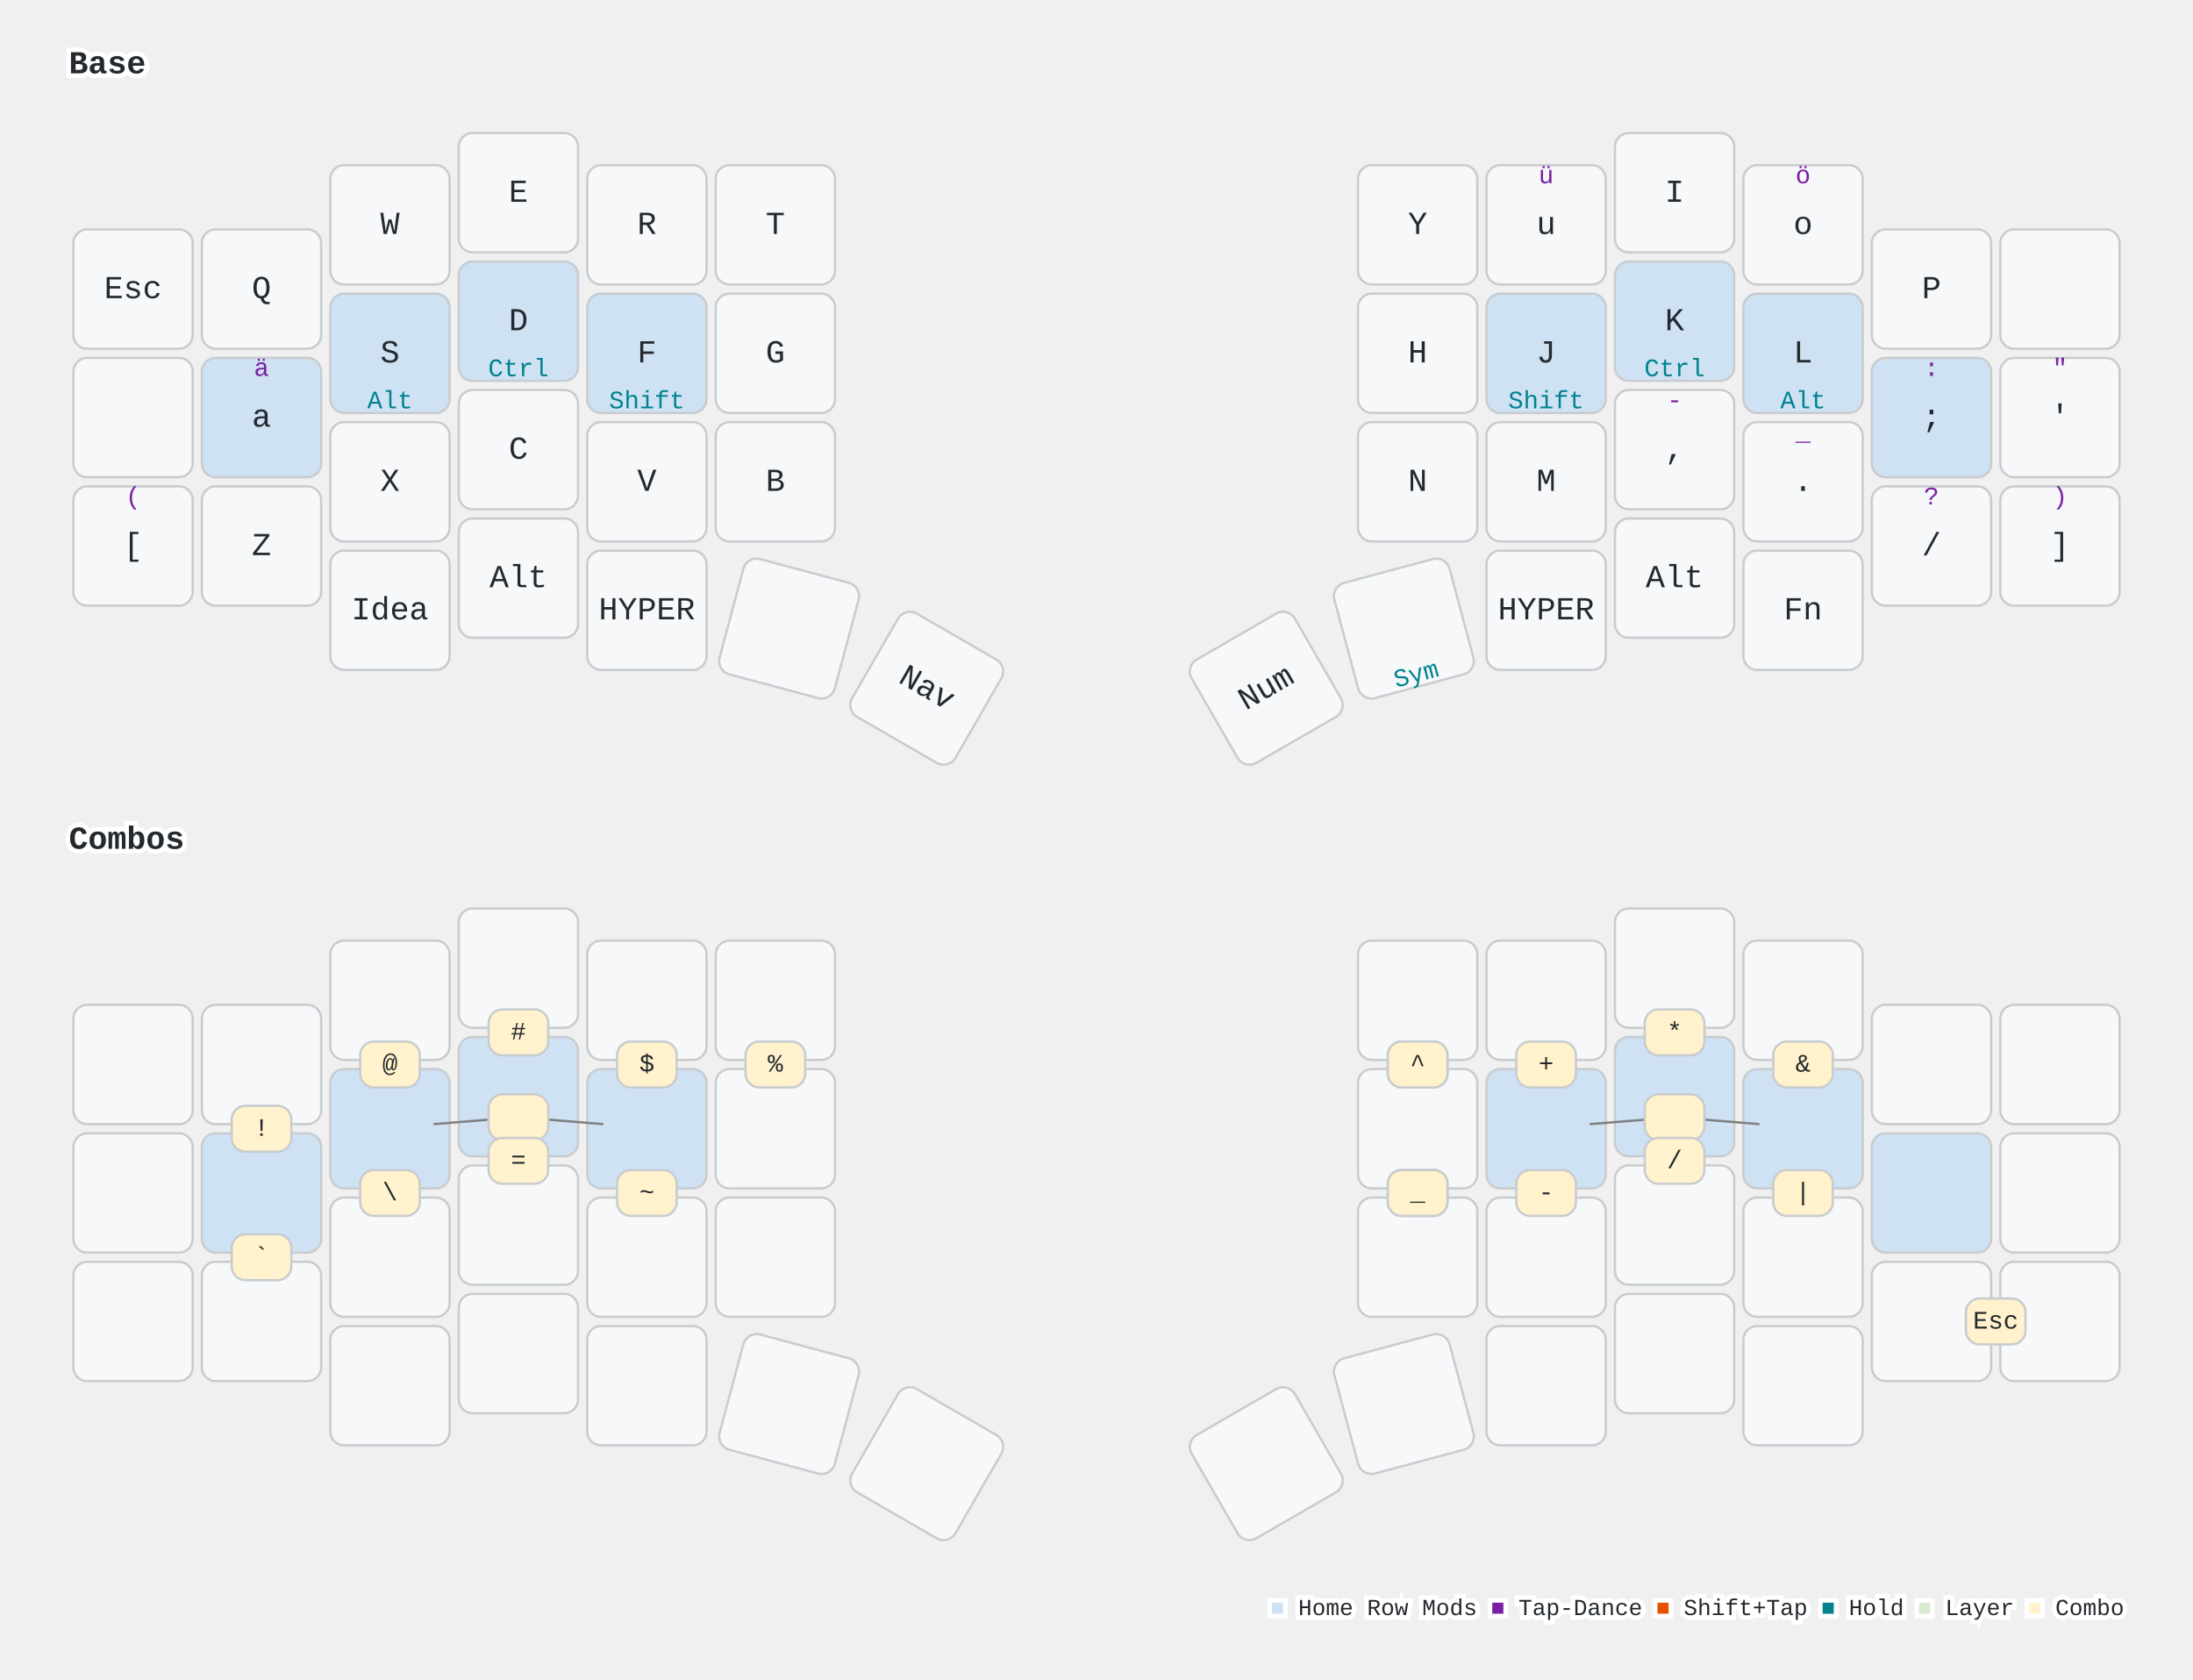
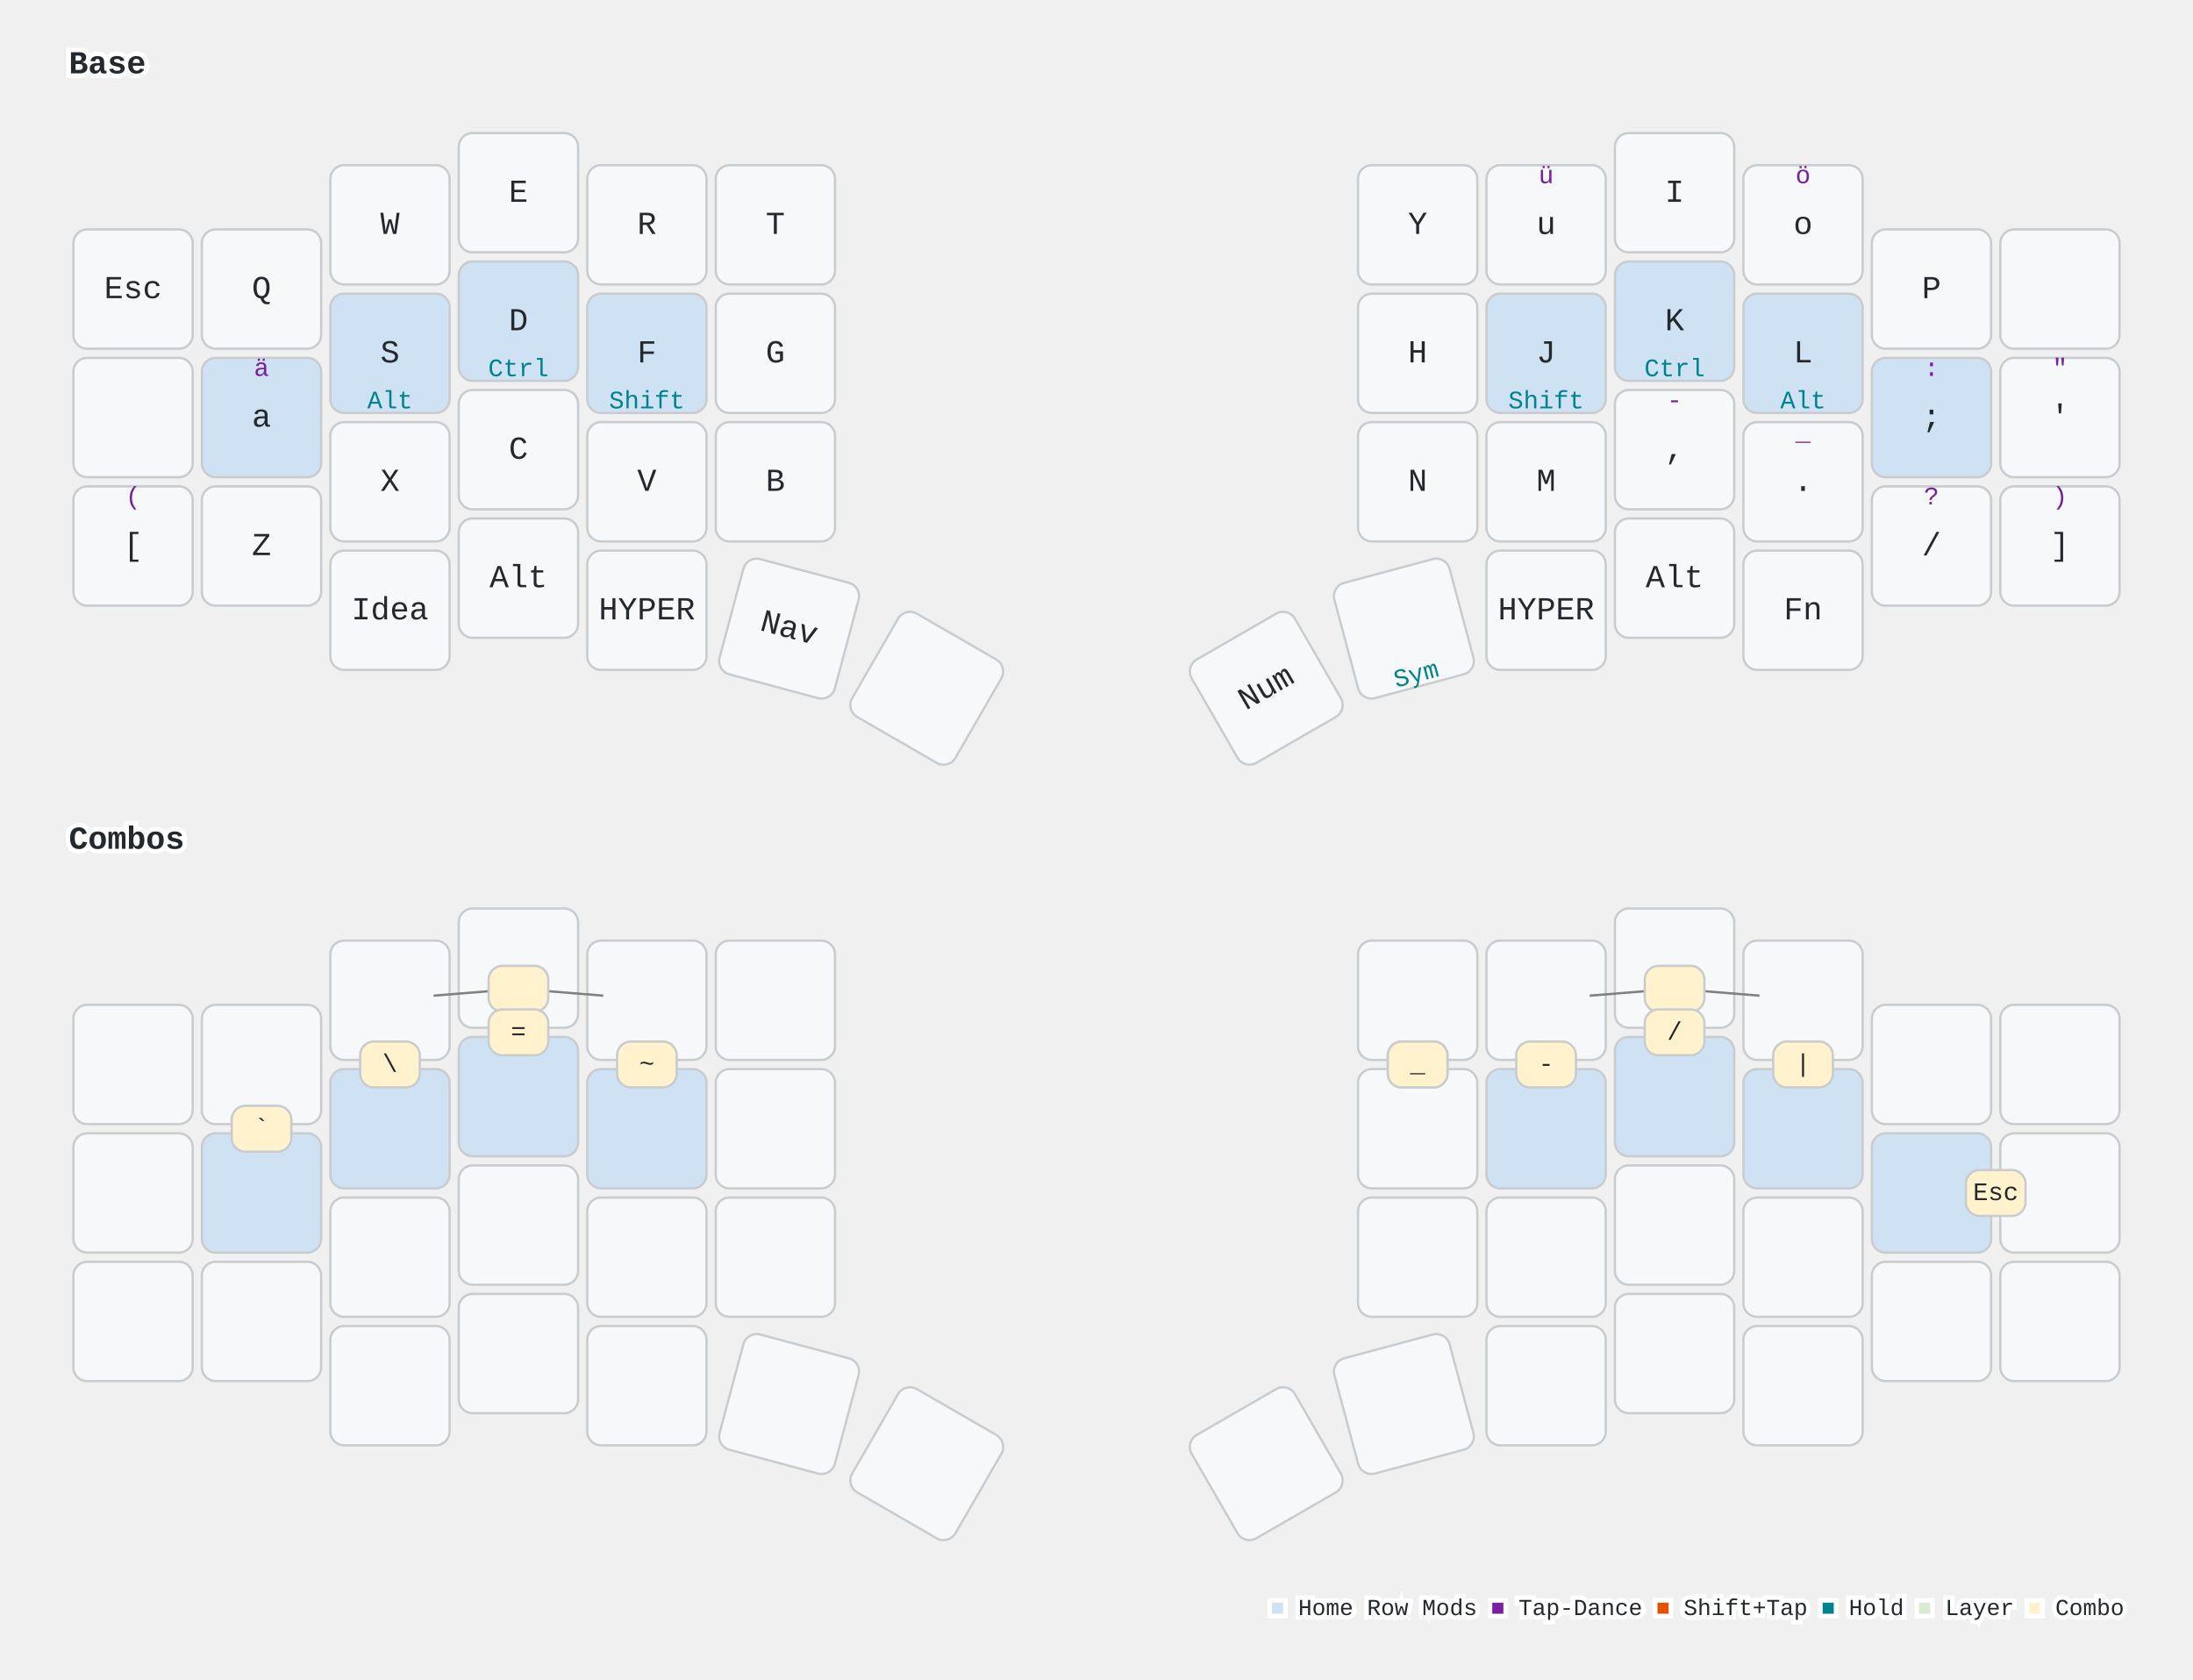
<svg xmlns="http://www.w3.org/2000/svg" xmlns:xlink="http://www.w3.org/1999/xlink" width="956" height="732" viewBox="0 0 956 732" class="keymap">
  <defs>/* start glyphs */
<svg id="mdi:apple-keyboard-command">
      <svg id="mdi-apple-keyboard-command" viewBox="0 0 24 24">
        <path d="M6,2A4,4 0 0,1 10,6V8H14V6A4,4 0 0,1 18,2A4,4 0 0,1 22,6A4,4 0 0,1 18,10H16V14H18A4,4 0 0,1 22,18A4,4 0 0,1 18,22A4,4 0 0,1 14,18V16H10V18A4,4 0 0,1 6,22A4,4 0 0,1 2,18A4,4 0 0,1 6,14H8V10H6A4,4 0 0,1 2,6A4,4 0 0,1 6,2M16,18A2,2 0 0,0 18,20A2,2 0 0,0 20,18A2,2 0 0,0 18,16H16V18M14,10H10V14H14V10M6,16A2,2 0 0,0 4,18A2,2 0 0,0 6,20A2,2 0 0,0 8,18V16H6M8,6A2,2 0 0,0 6,4A2,2 0 0,0 4,6A2,2 0 0,0 6,8H8V6M18,8A2,2 0 0,0 20,6A2,2 0 0,0 18,4A2,2 0 0,0 16,6V8H18Z" />
      </svg>
    </svg>
    <svg id="mdi:backspace-outline">
      <svg id="mdi-backspace-outline" viewBox="0 0 24 24">
        <path d="M19,15.59L17.59,17L14,13.41L10.41,17L9,15.59L12.59,12L9,8.41L10.41,7L14,10.59L17.59,7L19,8.41L15.41,12L19,15.59M22,3A2,2 0 0,1 24,5V19A2,2 0 0,1 22,21H7C6.31,21 5.77,20.64 5.41,20.11L0,12L5.41,3.88C5.77,3.35 6.31,3 7,3H22M22,5H7L2.28,12L7,19H22V5Z" />
      </svg>
    </svg>
    <svg id="mdi:keyboard-return">
      <svg id="mdi-keyboard-return" viewBox="0 0 24 24">
        <path d="M19,7V11H5.83L9.41,7.41L8,6L2,12L8,18L9.41,16.58L5.83,13H21V7H19Z" />
      </svg>
    </svg>
    <svg id="mdi:keyboard-space">
      <svg id="mdi-keyboard-space" viewBox="0 0 24 24">
        <path d="M3 15H5V19H19V15H21V19C21 20.1 20.1 21 19 21H5C3.9 21 3 20.1 3 19V15Z" />
      </svg>
    </svg>
    <svg id="mdi:keyboard-tab">
      <svg id="mdi-keyboard-tab" viewBox="0 0 24 24">
        <path d="M20,18H22V6H20M11.59,7.41L15.17,11H1V13H15.17L11.59,16.58L13,18L19,12L13,6L11.59,7.41Z" />
      </svg>
    </svg>
  </defs>/* end glyphs */
<style>/* inherit to force styles through use tags */
svg path {
    fill: inherit;
}

/* font and background color specifications */
svg.keymap {
    font-family: SFMono-Regular,Consolas,Liberation Mono,Menlo,monospace;
    font-size: 14px;
    font-kerning: normal;
    text-rendering: optimizeLegibility;
    fill: #24292e;
}

/* default key styling */
rect.key {
    fill: #f6f8fa;
}

rect.key, rect.combo {
    stroke: #c9cccf;
    stroke-width: 1;
}

/* default key side styling, only used is draw_key_sides is set */
rect.side {
    filter: brightness(90%);
}

/* color accent for combo boxes */
rect.combo, rect.combo-separate {
    fill: #cdf;
}

/* color accent for held keys */
rect.held, rect.combo.held {
    fill: #fdd;
}

/* color accent for ghost (optional) keys */
rect.ghost, rect.combo.ghost {
    stroke-dasharray: 4, 4;
    stroke-width: 2;
}

text {
    text-anchor: middle;
    dominant-baseline: middle;
}

/* styling for layer labels */
text.label {
    font-weight: bold;
    text-anchor: start;
    stroke: white;
    stroke-width: 4;
    paint-order: stroke;
}

/* styling for optional footer */
text.footer {
    text-anchor: end;
    dominant-baseline: auto;
    stroke: white;
    stroke-width: 4;
    paint-order: stroke;
}

/* styling for combo tap, and key non-tap label text */
text.combo, text.hold, text.shifted, text.left, text.right {
    font-size: 11px;
}

text.hold {
    text-anchor: middle;
    dominant-baseline: auto;
}

text.shifted {
    text-anchor: middle;
    dominant-baseline: hanging;
}

text.left {
    text-anchor: start;
}

text.right {
    text-anchor: end;
}

text.layer-activator {
    text-decoration: underline;
}

/* styling for hold/shifted label text in combo box */
text.combo.hold, text.combo.shifted, text.combo.left, text.combo.right {
    font-size: 8px;
}

/* lighter symbol for transparent keys */
text.trans {
    fill: #7b7e81;
}

/* styling for combo dendrons */
path.combo {
    stroke-width: 1;
    stroke: gray;
    fill: none;
}

/* Start Tabler Icons Cleanup */
/* cannot use height/width with glyphs */
.icon-tabler &gt; path {
    fill: inherit;
    stroke: inherit;
    stroke-width: 2;
}
/* hide tabler's default box */
.icon-tabler &gt; path[stroke="none"][fill="none"] {
    visibility: hidden;
}
/* End Tabler Icons Cleanup */

@media (prefers-color-scheme: dark) {
svg.keymap { fill: #d1d6db; }
rect.key { fill: #3f4750; }
rect.key, rect.combo { stroke: #60666c; }
rect.combo, rect.combo-separate { fill: #1f3d7a; }
rect.held, rect.combo.held { fill: #854747; }
text.label, text.footer { stroke: black; }
text.trans { fill: #7e8184; }
path.combo { stroke: #7f7f7f; }

}
svg.keymap {
  font-family: SFMono-Regular, Consolas, Liberation Mono, Menlo, monospace;
}
/* Home row mods - blue */
.keypos-13 rect, .keypos-14 rect, .keypos-15 rect, .keypos-16 rect,
.keypos-19 rect, .keypos-20 rect, .keypos-21 rect, .keypos-22 rect {
  fill: #cfe2f3;
}
/* Home row mod hold text - same teal as other hold text */
.keypos-13 .hold.glyph, .keypos-22 .hold.glyph { fill: #00838f; }
/* Tap-dance double-tap legends - purple text */
.keypos-7 text.key.shifted, .keypos-9 text.key.shifted, .keypos-13 text.key.shifted,
.keypos-22 text.key.shifted, .keypos-23 text.key.shifted, .keypos-24 text.key.shifted,
.keypos-32 text.key.shifted, .keypos-33 text.key.shifted, .keypos-34 text.key.shifted,
.keypos-35 text.key.shifted { fill: #7b1fa2; }
/* Shift+tap legends (BT Clr) - orange text */
.keypos-6 text.key.shifted, .keypos-18 text.key.shifted,
.keypos-30 text.key.shifted { fill: #e65100; }
/* Hold legends (Nav arrows ⌘←, ⌥⌫, etc.) - teal text */
text.key.hold { fill: #00838f; }

/* Transparent keys - light gray */
rect.trans { fill: #f3f3f3; }
/* Ghost/empty keys */
rect.ghost { fill: #fafafa; }
/* Layer activators - green */
.layer-activator rect { fill: #d9ead3; }
/* Combo boxes - yellow */
rect.combo { fill: #fff2cc; }
/* Held keys (layer active) */
rect.held { fill: #e6b8af; }
/* Dark mode */
@media (prefers-color-scheme: dark) {
  .keypos-13 rect, .keypos-14 rect, .keypos-15 rect, .keypos-16 rect,
  .keypos-19 rect, .keypos-20 rect, .keypos-21 rect, .keypos-22 rect {
    fill: #1a3a5c;
  }
  .keypos-13 .hold.glyph, .keypos-22 .hold.glyph { fill: #4dd0e1; }
  .keypos-7 text.key.shifted, .keypos-9 text.key.shifted, .keypos-13 text.key.shifted,
  .keypos-22 text.key.shifted, .keypos-23 text.key.shifted, .keypos-24 text.key.shifted,
  .keypos-32 text.key.shifted, .keypos-33 text.key.shifted, .keypos-34 text.key.shifted,
  .keypos-35 text.key.shifted { fill: #ce93d8; }
  .keypos-6 text.key.shifted, .keypos-18 text.key.shifted,
  .keypos-30 text.key.shifted { fill: #ffb74d; }
  text.key.hold { fill: #4dd0e1; }

  rect.trans { fill: #2a2a2a; }
  rect.ghost { fill: #1a1a1a; }
  .layer-activator rect { fill: #274e13; }
  rect.combo { fill: #7f6000; }
  rect.held { fill: #5b3a3a; }
}
</style>
  <g transform="translate(30, 0)" class="layer-Base">
    <text x="0" y="28" class="label" id="Base">Base</text>
    <g transform="translate(0, 56)">
      <g transform="translate(28, 70)" class="key keypos-0">
        <rect rx="6" ry="6" x="-26" y="-26" width="52" height="52" class="key" />
        <text x="0" y="0" class="key tap">Esc</text>
      </g>
      <g transform="translate(84, 70)" class="key keypos-1">
        <rect rx="6" ry="6" x="-26" y="-26" width="52" height="52" class="key" />
        <text x="0" y="0" class="key tap">Q</text>
      </g>
      <g transform="translate(140, 42)" class="key keypos-2">
        <rect rx="6" ry="6" x="-26" y="-26" width="52" height="52" class="key" />
        <text x="0" y="0" class="key tap">W</text>
      </g>
      <g transform="translate(196, 28)" class="key keypos-3">
        <rect rx="6" ry="6" x="-26" y="-26" width="52" height="52" class="key" />
        <text x="0" y="0" class="key tap">E</text>
      </g>
      <g transform="translate(252, 42)" class="key keypos-4">
        <rect rx="6" ry="6" x="-26" y="-26" width="52" height="52" class="key" />
        <text x="0" y="0" class="key tap">R</text>
      </g>
      <g transform="translate(308, 42)" class="key keypos-5">
        <rect rx="6" ry="6" x="-26" y="-26" width="52" height="52" class="key" />
        <text x="0" y="0" class="key tap">T</text>
      </g>
      <g transform="translate(588, 42)" class="key keypos-6">
        <rect rx="6" ry="6" x="-26" y="-26" width="52" height="52" class="key" />
        <text x="0" y="0" class="key tap">Y</text>
      </g>
      <g transform="translate(644, 42)" class="key keypos-7">
        <rect rx="6" ry="6" x="-26" y="-26" width="52" height="52" class="key" />
        <text x="0" y="0" class="key tap">u</text>
        <text x="0" y="-24" class="key shifted">ü</text>
      </g>
      <g transform="translate(700, 28)" class="key keypos-8">
        <rect rx="6" ry="6" x="-26" y="-26" width="52" height="52" class="key" />
        <text x="0" y="0" class="key tap">I</text>
      </g>
      <g transform="translate(756, 42)" class="key keypos-9">
        <rect rx="6" ry="6" x="-26" y="-26" width="52" height="52" class="key" />
        <text x="0" y="0" class="key tap">o</text>
        <text x="0" y="-24" class="key shifted">ö</text>
      </g>
      <g transform="translate(812, 70)" class="key keypos-10">
        <rect rx="6" ry="6" x="-26" y="-26" width="52" height="52" class="key" />
        <text x="0" y="0" class="key tap">P</text>
      </g>
      <g transform="translate(868, 70)" class="key keypos-11">
        <rect rx="6" ry="6" x="-26" y="-26" width="52" height="52" class="key" />
        <use href="#mdi:backspace-outline" xlink:href="#mdi:backspace-outline" x="-7" y="-7" height="14" width="14.0" class="key tap glyph mdi:backspace-outline" />
      </g>
      <g transform="translate(28, 126)" class="key keypos-12">
        <rect rx="6" ry="6" x="-26" y="-26" width="52" height="52" class="key" />
        <use href="#mdi:keyboard-tab" xlink:href="#mdi:keyboard-tab" x="-7" y="-7" height="14" width="14.0" class="key tap glyph mdi:keyboard-tab" />
      </g>
      <g transform="translate(84, 126)" class="key keypos-13">
        <rect rx="6" ry="6" x="-26" y="-26" width="52" height="52" class="key" />
        <text x="0" y="0" class="key tap">a</text>
        <use href="#mdi:apple-keyboard-command" xlink:href="#mdi:apple-keyboard-command" x="-6" y="12" height="12" width="12.0" class="key hold glyph mdi:apple-keyboard-command" />
        <text x="0" y="-24" class="key shifted">ä</text>
      </g>
      <g transform="translate(140, 98)" class="key keypos-14">
        <rect rx="6" ry="6" x="-26" y="-26" width="52" height="52" class="key" />
        <text x="0" y="0" class="key tap">S</text>
        <text x="0" y="24" class="key hold">Alt</text>
      </g>
      <g transform="translate(196, 84)" class="key keypos-15">
        <rect rx="6" ry="6" x="-26" y="-26" width="52" height="52" class="key" />
        <text x="0" y="0" class="key tap">D</text>
        <text x="0" y="24" class="key hold">Ctrl</text>
      </g>
      <g transform="translate(252, 98)" class="key keypos-16">
        <rect rx="6" ry="6" x="-26" y="-26" width="52" height="52" class="key" />
        <text x="0" y="0" class="key tap">F</text>
        <text x="0" y="24" class="key hold">Shift</text>
      </g>
      <g transform="translate(308, 98)" class="key keypos-17">
        <rect rx="6" ry="6" x="-26" y="-26" width="52" height="52" class="key" />
        <text x="0" y="0" class="key tap">G</text>
      </g>
      <g transform="translate(588, 98)" class="key keypos-18">
        <rect rx="6" ry="6" x="-26" y="-26" width="52" height="52" class="key" />
        <text x="0" y="0" class="key tap">H</text>
      </g>
      <g transform="translate(644, 98)" class="key keypos-19">
        <rect rx="6" ry="6" x="-26" y="-26" width="52" height="52" class="key" />
        <text x="0" y="0" class="key tap">J</text>
        <text x="0" y="24" class="key hold">Shift</text>
      </g>
      <g transform="translate(700, 84)" class="key keypos-20">
        <rect rx="6" ry="6" x="-26" y="-26" width="52" height="52" class="key" />
        <text x="0" y="0" class="key tap">K</text>
        <text x="0" y="24" class="key hold">Ctrl</text>
      </g>
      <g transform="translate(756, 98)" class="key keypos-21">
        <rect rx="6" ry="6" x="-26" y="-26" width="52" height="52" class="key" />
        <text x="0" y="0" class="key tap">L</text>
        <text x="0" y="24" class="key hold">Alt</text>
      </g>
      <g transform="translate(812, 126)" class="key keypos-22">
        <rect rx="6" ry="6" x="-26" y="-26" width="52" height="52" class="key" />
        <text x="0" y="0" class="key tap">;</text>
        <use href="#mdi:apple-keyboard-command" xlink:href="#mdi:apple-keyboard-command" x="-6" y="12" height="12" width="12.0" class="key hold glyph mdi:apple-keyboard-command" />
        <text x="0" y="-24" class="key shifted">:</text>
      </g>
      <g transform="translate(868, 126)" class="key keypos-23">
        <rect rx="6" ry="6" x="-26" y="-26" width="52" height="52" class="key" />
        <text x="0" y="0" class="key tap">'</text>
        <text x="0" y="-24" class="key shifted">"</text>
      </g>
      <g transform="translate(28, 182)" class="key keypos-24">
        <rect rx="6" ry="6" x="-26" y="-26" width="52" height="52" class="key" />
        <text x="0" y="0" class="key tap">[</text>
        <text x="0" y="-24" class="key shifted">(</text>
      </g>
      <g transform="translate(84, 182)" class="key keypos-25">
        <rect rx="6" ry="6" x="-26" y="-26" width="52" height="52" class="key" />
        <text x="0" y="0" class="key tap">Z</text>
      </g>
      <g transform="translate(140, 154)" class="key keypos-26">
        <rect rx="6" ry="6" x="-26" y="-26" width="52" height="52" class="key" />
        <text x="0" y="0" class="key tap">X</text>
      </g>
      <g transform="translate(196, 140)" class="key keypos-27">
        <rect rx="6" ry="6" x="-26" y="-26" width="52" height="52" class="key" />
        <text x="0" y="0" class="key tap">C</text>
      </g>
      <g transform="translate(252, 154)" class="key keypos-28">
        <rect rx="6" ry="6" x="-26" y="-26" width="52" height="52" class="key" />
        <text x="0" y="0" class="key tap">V</text>
      </g>
      <g transform="translate(308, 154)" class="key keypos-29">
        <rect rx="6" ry="6" x="-26" y="-26" width="52" height="52" class="key" />
        <text x="0" y="0" class="key tap">B</text>
      </g>
      <g transform="translate(588, 154)" class="key keypos-30">
        <rect rx="6" ry="6" x="-26" y="-26" width="52" height="52" class="key" />
        <text x="0" y="0" class="key tap">N</text>
      </g>
      <g transform="translate(644, 154)" class="key keypos-31">
        <rect rx="6" ry="6" x="-26" y="-26" width="52" height="52" class="key" />
        <text x="0" y="0" class="key tap">M</text>
      </g>
      <g transform="translate(700, 140)" class="key keypos-32">
        <rect rx="6" ry="6" x="-26" y="-26" width="52" height="52" class="key" />
        <text x="0" y="0" class="key tap">,</text>
        <text x="0" y="-24" class="key shifted">-</text>
      </g>
      <g transform="translate(756, 154)" class="key keypos-33">
        <rect rx="6" ry="6" x="-26" y="-26" width="52" height="52" class="key" />
        <text x="0" y="0" class="key tap">.</text>
        <text x="0" y="-24" class="key shifted">_</text>
      </g>
      <g transform="translate(812, 182)" class="key keypos-34">
        <rect rx="6" ry="6" x="-26" y="-26" width="52" height="52" class="key" />
        <text x="0" y="0" class="key tap">/</text>
        <text x="0" y="-24" class="key shifted">?</text>
      </g>
      <g transform="translate(868, 182)" class="key keypos-35">
        <rect rx="6" ry="6" x="-26" y="-26" width="52" height="52" class="key" />
        <text x="0" y="0" class="key tap">]</text>
        <text x="0" y="-24" class="key shifted">)</text>
      </g>
      <g transform="translate(140, 210)" class="key keypos-36">
        <rect rx="6" ry="6" x="-26" y="-26" width="52" height="52" class="key" />
        <text x="0" y="0" class="key tap">Idea</text>
      </g>
      <g transform="translate(196, 196)" class="key keypos-37">
        <rect rx="6" ry="6" x="-26" y="-26" width="52" height="52" class="key" />
        <text x="0" y="0" class="key tap">Alt</text>
      </g>
      <g transform="translate(252, 210)" class="key keypos-38">
        <rect rx="6" ry="6" x="-26" y="-26" width="52" height="52" class="key" />
        <text x="0" y="0" class="key tap">HYPER</text>
      </g>
      <g transform="translate(314, 218) rotate(15.0)" class="key keypos-39">
        <rect rx="6" ry="6" x="-26" y="-26" width="52" height="52" class="key" />
+         <text x="0" y="0" class="key tap">Nav</text>
+       </g>
+       <g transform="translate(374, 244) rotate(30.0)" class="key keypos-40">
+         <rect rx="6" ry="6" x="-26" y="-26" width="52" height="52" class="key" />
        <use href="#mdi:keyboard-return" xlink:href="#mdi:keyboard-return" x="-7" y="-7" height="14" width="14.0" class="key tap glyph mdi:keyboard-return" />
-       </g>
-       <g transform="translate(374, 244) rotate(30.0)" class="key keypos-40">
-         <rect rx="6" ry="6" x="-26" y="-26" width="52" height="52" class="key" />
-         <text x="0" y="0" class="key tap">Nav</text>
      </g>
      <g transform="translate(522, 244) rotate(-30.0)" class="key keypos-41">
        <rect rx="6" ry="6" x="-26" y="-26" width="52" height="52" class="key" />
        <text x="0" y="0" class="key tap">Num</text>
      </g>
      <g transform="translate(582, 218) rotate(-15.0)" class="key keypos-42">
        <rect rx="6" ry="6" x="-26" y="-26" width="52" height="52" class="key" />
        <use href="#mdi:keyboard-space" xlink:href="#mdi:keyboard-space" x="-7" y="-7" height="14" width="14.0" class="key tap glyph mdi:keyboard-space" />
        <text x="0" y="24" class="key hold">Sym</text>
      </g>
      <g transform="translate(644, 210)" class="key keypos-43">
        <rect rx="6" ry="6" x="-26" y="-26" width="52" height="52" class="key" />
        <text x="0" y="0" class="key tap">HYPER</text>
      </g>
      <g transform="translate(700, 196)" class="key keypos-44">
        <rect rx="6" ry="6" x="-26" y="-26" width="52" height="52" class="key" />
        <text x="0" y="0" class="key tap">Alt</text>
      </g>
      <g transform="translate(756, 210)" class="key keypos-45">
        <rect rx="6" ry="6" x="-26" y="-26" width="52" height="52" class="key" />
        <text x="0" y="0" class="key tap">Fn</text>
      </g>
    </g>
  </g>
  <g transform="translate(30, 338)" class="layer-Combos">
    <text x="0" y="28" class="label" id="Combos">Combos</text>
    <g transform="translate(0, 56)">
      <g transform="translate(28, 70)" class="key keypos-0">
        <rect rx="6" ry="6" x="-26" y="-26" width="52" height="52" class="key" />
      </g>
      <g transform="translate(84, 70)" class="key keypos-1">
        <rect rx="6" ry="6" x="-26" y="-26" width="52" height="52" class="key" />
      </g>
      <g transform="translate(140, 42)" class="key keypos-2">
        <rect rx="6" ry="6" x="-26" y="-26" width="52" height="52" class="key" />
      </g>
      <g transform="translate(196, 28)" class="key keypos-3">
        <rect rx="6" ry="6" x="-26" y="-26" width="52" height="52" class="key" />
      </g>
      <g transform="translate(252, 42)" class="key keypos-4">
        <rect rx="6" ry="6" x="-26" y="-26" width="52" height="52" class="key" />
      </g>
      <g transform="translate(308, 42)" class="key keypos-5">
        <rect rx="6" ry="6" x="-26" y="-26" width="52" height="52" class="key" />
      </g>
      <g transform="translate(588, 42)" class="key keypos-6">
        <rect rx="6" ry="6" x="-26" y="-26" width="52" height="52" class="key" />
      </g>
      <g transform="translate(644, 42)" class="key keypos-7">
        <rect rx="6" ry="6" x="-26" y="-26" width="52" height="52" class="key" />
      </g>
      <g transform="translate(700, 28)" class="key keypos-8">
        <rect rx="6" ry="6" x="-26" y="-26" width="52" height="52" class="key" />
      </g>
      <g transform="translate(756, 42)" class="key keypos-9">
        <rect rx="6" ry="6" x="-26" y="-26" width="52" height="52" class="key" />
      </g>
      <g transform="translate(812, 70)" class="key keypos-10">
        <rect rx="6" ry="6" x="-26" y="-26" width="52" height="52" class="key" />
      </g>
      <g transform="translate(868, 70)" class="key keypos-11">
        <rect rx="6" ry="6" x="-26" y="-26" width="52" height="52" class="key" />
      </g>
      <g transform="translate(28, 126)" class="key keypos-12">
        <rect rx="6" ry="6" x="-26" y="-26" width="52" height="52" class="key" />
      </g>
      <g transform="translate(84, 126)" class="key keypos-13">
        <rect rx="6" ry="6" x="-26" y="-26" width="52" height="52" class="key" />
      </g>
      <g transform="translate(140, 98)" class="key keypos-14">
        <rect rx="6" ry="6" x="-26" y="-26" width="52" height="52" class="key" />
      </g>
      <g transform="translate(196, 84)" class="key keypos-15">
        <rect rx="6" ry="6" x="-26" y="-26" width="52" height="52" class="key" />
      </g>
      <g transform="translate(252, 98)" class="key keypos-16">
        <rect rx="6" ry="6" x="-26" y="-26" width="52" height="52" class="key" />
      </g>
      <g transform="translate(308, 98)" class="key keypos-17">
        <rect rx="6" ry="6" x="-26" y="-26" width="52" height="52" class="key" />
      </g>
      <g transform="translate(588, 98)" class="key keypos-18">
        <rect rx="6" ry="6" x="-26" y="-26" width="52" height="52" class="key" />
      </g>
      <g transform="translate(644, 98)" class="key keypos-19">
        <rect rx="6" ry="6" x="-26" y="-26" width="52" height="52" class="key" />
      </g>
      <g transform="translate(700, 84)" class="key keypos-20">
        <rect rx="6" ry="6" x="-26" y="-26" width="52" height="52" class="key" />
      </g>
      <g transform="translate(756, 98)" class="key keypos-21">
        <rect rx="6" ry="6" x="-26" y="-26" width="52" height="52" class="key" />
      </g>
      <g transform="translate(812, 126)" class="key keypos-22">
        <rect rx="6" ry="6" x="-26" y="-26" width="52" height="52" class="key" />
      </g>
      <g transform="translate(868, 126)" class="key keypos-23">
        <rect rx="6" ry="6" x="-26" y="-26" width="52" height="52" class="key" />
      </g>
      <g transform="translate(28, 182)" class="key keypos-24">
        <rect rx="6" ry="6" x="-26" y="-26" width="52" height="52" class="key" />
      </g>
      <g transform="translate(84, 182)" class="key keypos-25">
        <rect rx="6" ry="6" x="-26" y="-26" width="52" height="52" class="key" />
      </g>
      <g transform="translate(140, 154)" class="key keypos-26">
        <rect rx="6" ry="6" x="-26" y="-26" width="52" height="52" class="key" />
      </g>
      <g transform="translate(196, 140)" class="key keypos-27">
        <rect rx="6" ry="6" x="-26" y="-26" width="52" height="52" class="key" />
      </g>
      <g transform="translate(252, 154)" class="key keypos-28">
        <rect rx="6" ry="6" x="-26" y="-26" width="52" height="52" class="key" />
      </g>
      <g transform="translate(308, 154)" class="key keypos-29">
        <rect rx="6" ry="6" x="-26" y="-26" width="52" height="52" class="key" />
      </g>
      <g transform="translate(588, 154)" class="key keypos-30">
        <rect rx="6" ry="6" x="-26" y="-26" width="52" height="52" class="key" />
      </g>
      <g transform="translate(644, 154)" class="key keypos-31">
        <rect rx="6" ry="6" x="-26" y="-26" width="52" height="52" class="key" />
      </g>
      <g transform="translate(700, 140)" class="key keypos-32">
        <rect rx="6" ry="6" x="-26" y="-26" width="52" height="52" class="key" />
      </g>
      <g transform="translate(756, 154)" class="key keypos-33">
        <rect rx="6" ry="6" x="-26" y="-26" width="52" height="52" class="key" />
      </g>
      <g transform="translate(812, 182)" class="key keypos-34">
        <rect rx="6" ry="6" x="-26" y="-26" width="52" height="52" class="key" />
      </g>
      <g transform="translate(868, 182)" class="key keypos-35">
        <rect rx="6" ry="6" x="-26" y="-26" width="52" height="52" class="key" />
      </g>
      <g transform="translate(140, 210)" class="key keypos-36">
        <rect rx="6" ry="6" x="-26" y="-26" width="52" height="52" class="key" />
      </g>
      <g transform="translate(196, 196)" class="key keypos-37">
        <rect rx="6" ry="6" x="-26" y="-26" width="52" height="52" class="key" />
      </g>
      <g transform="translate(252, 210)" class="key keypos-38">
        <rect rx="6" ry="6" x="-26" y="-26" width="52" height="52" class="key" />
      </g>
      <g transform="translate(314, 218) rotate(15.0)" class="key keypos-39">
        <rect rx="6" ry="6" x="-26" y="-26" width="52" height="52" class="key" />
      </g>
      <g transform="translate(374, 244) rotate(30.0)" class="key keypos-40">
        <rect rx="6" ry="6" x="-26" y="-26" width="52" height="52" class="key" />
      </g>
      <g transform="translate(522, 244) rotate(-30.0)" class="key keypos-41">
        <rect rx="6" ry="6" x="-26" y="-26" width="52" height="52" class="key" />
      </g>
      <g transform="translate(582, 218) rotate(-15.0)" class="key keypos-42">
        <rect rx="6" ry="6" x="-26" y="-26" width="52" height="52" class="key" />
      </g>
      <g transform="translate(644, 210)" class="key keypos-43">
        <rect rx="6" ry="6" x="-26" y="-26" width="52" height="52" class="key" />
      </g>
      <g transform="translate(700, 196)" class="key keypos-44">
        <rect rx="6" ry="6" x="-26" y="-26" width="52" height="52" class="key" />
      </g>
      <g transform="translate(756, 210)" class="key keypos-45">
        <rect rx="6" ry="6" x="-26" y="-26" width="52" height="52" class="key" />
      </g>
      <g class="combo combopos-0">
-         <rect rx="6" ry="6" x="575" y="116" width="26" height="20" class="combo" />
-         <text x="588" y="126" class="combo tap">BT4</text>
-         <text x="588" y="118" class="combo shifted">Clr</text>
+         <rect rx="6" ry="6" x="575" y="60" width="26" height="20" class="combo" />
+         <text x="588" y="70" class="combo tap">BT4</text>
+         <text x="588" y="62" class="combo shifted">Clr</text>
      </g>
      <g class="combo combopos-1">
+         <rect rx="6" ry="6" x="827" y="116" width="26" height="20" class="combo" />
+         <text x="840" y="126" class="combo tap">Esc</text>
+       </g>
+       <g class="combo combopos-2">
+         <path d="M700,37 l-37,3" class="combo" />
+         <path d="M700,37 l37,3" class="combo" />
+         <rect rx="6" ry="6" x="687" y="27" width="26" height="20" class="combo" />
+         <use href="#mdi:keyboard-return" xlink:href="#mdi:keyboard-return" x="693" y="30" height="14" width="14.0" class="combo tap glyph mdi:keyboard-return" />
+       </g>
+       <g class="combo combopos-3">
+         <path d="M196,37 l-37,3" class="combo" />
+         <path d="M196,37 l37,3" class="combo" />
+         <rect rx="6" ry="6" x="183" y="27" width="26" height="20" class="combo" />
+         <use href="#mdi:keyboard-return" xlink:href="#mdi:keyboard-return" x="189" y="30" height="14" width="14.0" class="combo tap glyph mdi:keyboard-return" />
+       </g>
+       <g class="combo combopos-4">
+         <rect rx="6" ry="6" x="71" y="88" width="26" height="20" class="combo" />
+         <text x="84" y="98" class="combo tap">`</text>
+       </g>
+       <g class="combo combopos-5">
+         <rect rx="6" ry="6" x="127" y="60" width="26" height="20" class="combo" />
+         <text x="140" y="70" class="combo tap">\</text>
+       </g>
+       <g class="combo combopos-6">
+         <rect rx="6" ry="6" x="183" y="46" width="26" height="20" class="combo" />
+         <text x="196" y="56" class="combo tap">=</text>
+       </g>
+       <g class="combo combopos-7">
+         <rect rx="6" ry="6" x="239" y="60" width="26" height="20" class="combo" />
+         <text x="252" y="70" class="combo tap">~</text>
+       </g>
+       <g class="combo combopos-8">
        <rect rx="6" ry="6" x="575" y="60" width="26" height="20" class="combo" />
-         <text x="588" y="70" class="combo tap">BT5</text>
-         <text x="588" y="62" class="combo shifted">Clr</text>
-       </g>
-       <g class="combo combopos-2">
-         <rect rx="6" ry="6" x="827" y="172" width="26" height="20" class="combo" />
-         <text x="840" y="182" class="combo tap">Esc</text>
-       </g>
-       <g class="combo combopos-3">
-         <path d="M700,93 l-37,3" class="combo" />
-         <path d="M700,93 l37,3" class="combo" />
-         <rect rx="6" ry="6" x="687" y="83" width="26" height="20" class="combo" />
-         <use href="#mdi:keyboard-return" xlink:href="#mdi:keyboard-return" x="693" y="86" height="14" width="14.0" class="combo tap glyph mdi:keyboard-return" />
-       </g>
-       <g class="combo combopos-4">
-         <path d="M196,93 l-37,3" class="combo" />
-         <path d="M196,93 l37,3" class="combo" />
-         <rect rx="6" ry="6" x="183" y="83" width="26" height="20" class="combo" />
-         <use href="#mdi:keyboard-return" xlink:href="#mdi:keyboard-return" x="189" y="86" height="14" width="14.0" class="combo tap glyph mdi:keyboard-return" />
-       </g>
-       <g class="combo combopos-5">
-         <rect rx="6" ry="6" x="71" y="88" width="26" height="20" class="combo" />
-         <text x="84" y="98" class="combo tap">!</text>
-       </g>
-       <g class="combo combopos-6">
-         <rect rx="6" ry="6" x="127" y="60" width="26" height="20" class="combo" />
-         <text x="140" y="70" class="combo tap">@</text>
-       </g>
-       <g class="combo combopos-7">
-         <rect rx="6" ry="6" x="183" y="46" width="26" height="20" class="combo" />
-         <text x="196" y="56" class="combo tap">#</text>
-       </g>
-       <g class="combo combopos-8">
-         <rect rx="6" ry="6" x="239" y="60" width="26" height="20" class="combo" />
-         <text x="252" y="70" class="combo tap">$</text>
+         <text x="588" y="70" class="combo tap">_</text>
      </g>
      <g class="combo combopos-9">
-         <rect rx="6" ry="6" x="295" y="60" width="26" height="20" class="combo" />
-         <text x="308" y="70" class="combo tap">%</text>
+         <rect rx="6" ry="6" x="631" y="60" width="26" height="20" class="combo" />
+         <text x="644" y="70" class="combo tap">-</text>
      </g>
      <g class="combo combopos-10">
-         <rect rx="6" ry="6" x="71" y="144" width="26" height="20" class="combo" />
-         <text x="84" y="154" class="combo tap">`</text>
+         <rect rx="6" ry="6" x="687" y="46" width="26" height="20" class="combo" />
+         <text x="700" y="56" class="combo tap">/</text>
      </g>
      <g class="combo combopos-11">
-         <rect rx="6" ry="6" x="127" y="116" width="26" height="20" class="combo" />
-         <text x="140" y="126" class="combo tap">\</text>
-       </g>
-       <g class="combo combopos-12">
-         <rect rx="6" ry="6" x="183" y="102" width="26" height="20" class="combo" />
-         <text x="196" y="112" class="combo tap">=</text>
-       </g>
-       <g class="combo combopos-13">
-         <rect rx="6" ry="6" x="239" y="116" width="26" height="20" class="combo" />
-         <text x="252" y="126" class="combo tap">~</text>
-       </g>
-       <g class="combo combopos-14">
-         <rect rx="6" ry="6" x="575" y="60" width="26" height="20" class="combo" />
-         <text x="588" y="70" class="combo tap">^</text>
-       </g>
-       <g class="combo combopos-15">
-         <rect rx="6" ry="6" x="631" y="60" width="26" height="20" class="combo" />
-         <text x="644" y="70" class="combo tap">+</text>
-       </g>
-       <g class="combo combopos-16">
-         <rect rx="6" ry="6" x="687" y="46" width="26" height="20" class="combo" />
-         <text x="700" y="56" class="combo tap">*</text>
-       </g>
-       <g class="combo combopos-17">
        <rect rx="6" ry="6" x="743" y="60" width="26" height="20" class="combo" />
-         <text x="756" y="70" class="combo tap">&amp;</text>
-       </g>
-       <g class="combo combopos-18">
-         <rect rx="6" ry="6" x="575" y="116" width="26" height="20" class="combo" />
-         <text x="588" y="126" class="combo tap">_</text>
-       </g>
-       <g class="combo combopos-19">
-         <rect rx="6" ry="6" x="631" y="116" width="26" height="20" class="combo" />
-         <text x="644" y="126" class="combo tap">-</text>
-       </g>
-       <g class="combo combopos-20">
-         <rect rx="6" ry="6" x="687" y="102" width="26" height="20" class="combo" />
-         <text x="700" y="112" class="combo tap">/</text>
-       </g>
-       <g class="combo combopos-21">
-         <rect rx="6" ry="6" x="743" y="116" width="26" height="20" class="combo" />
-         <text x="756" y="126" class="combo tap">|</text>
+         <text x="756" y="70" class="combo tap">|</text>
      </g>
    </g>
  </g>
  <text x="926.0" y="704.0" class="footer">
    <tspan style="font-size: 10px;">
      <tspan fill="#cfe2f3">■</tspan> Home Row Mods   <tspan fill="#7b1fa2">■</tspan> Tap-Dance   <tspan fill="#e65100">■</tspan> Shift+Tap   <tspan fill="#00838f">■</tspan> Hold   <tspan fill="#d9ead3">■</tspan> Layer   <tspan fill="#fff2cc">■</tspan> Combo</tspan>
  </text>
</svg>
